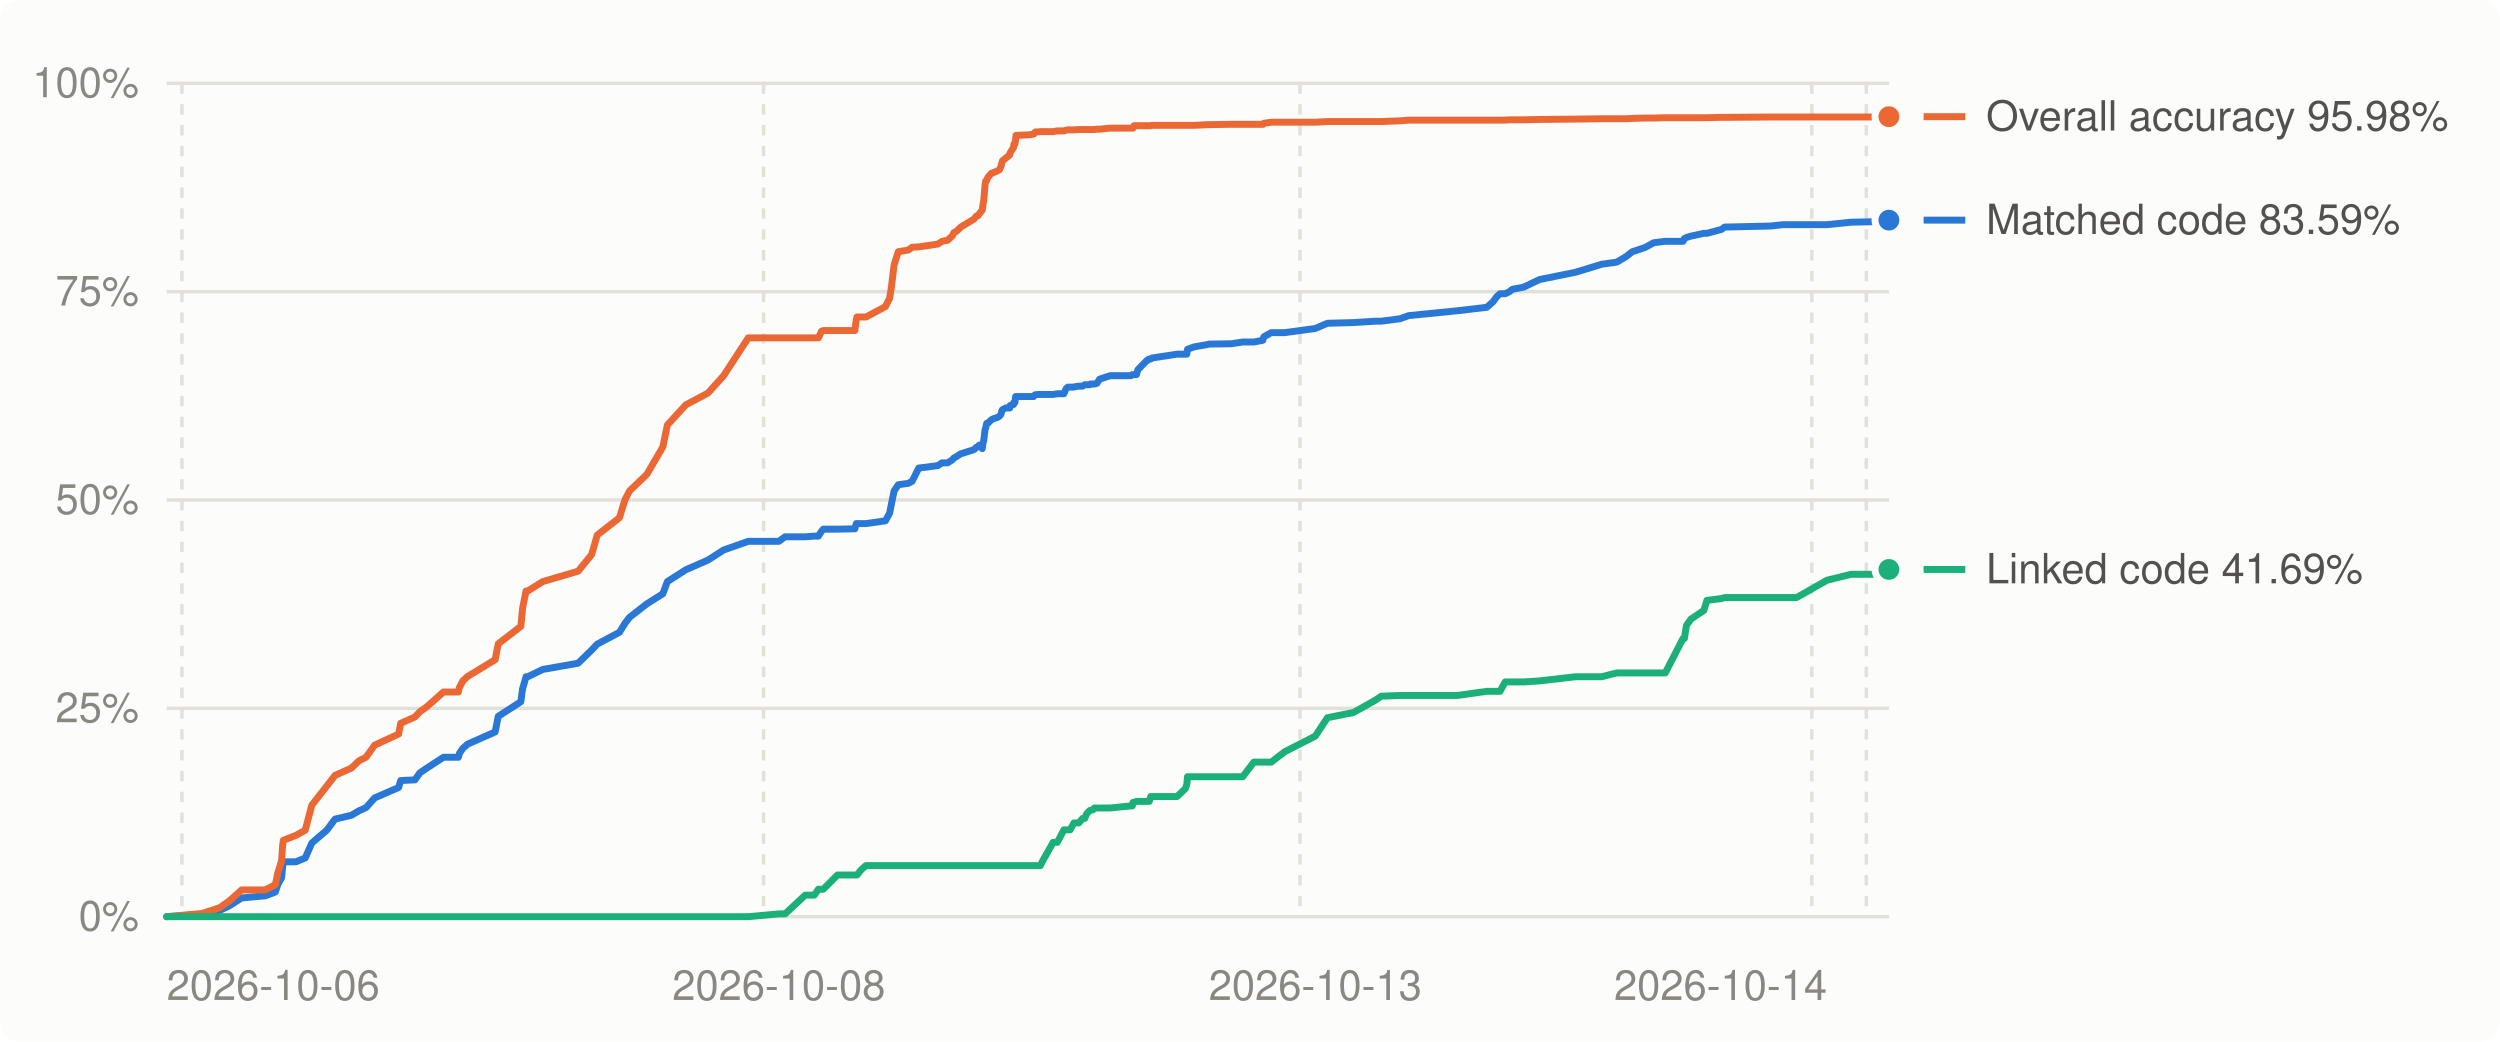
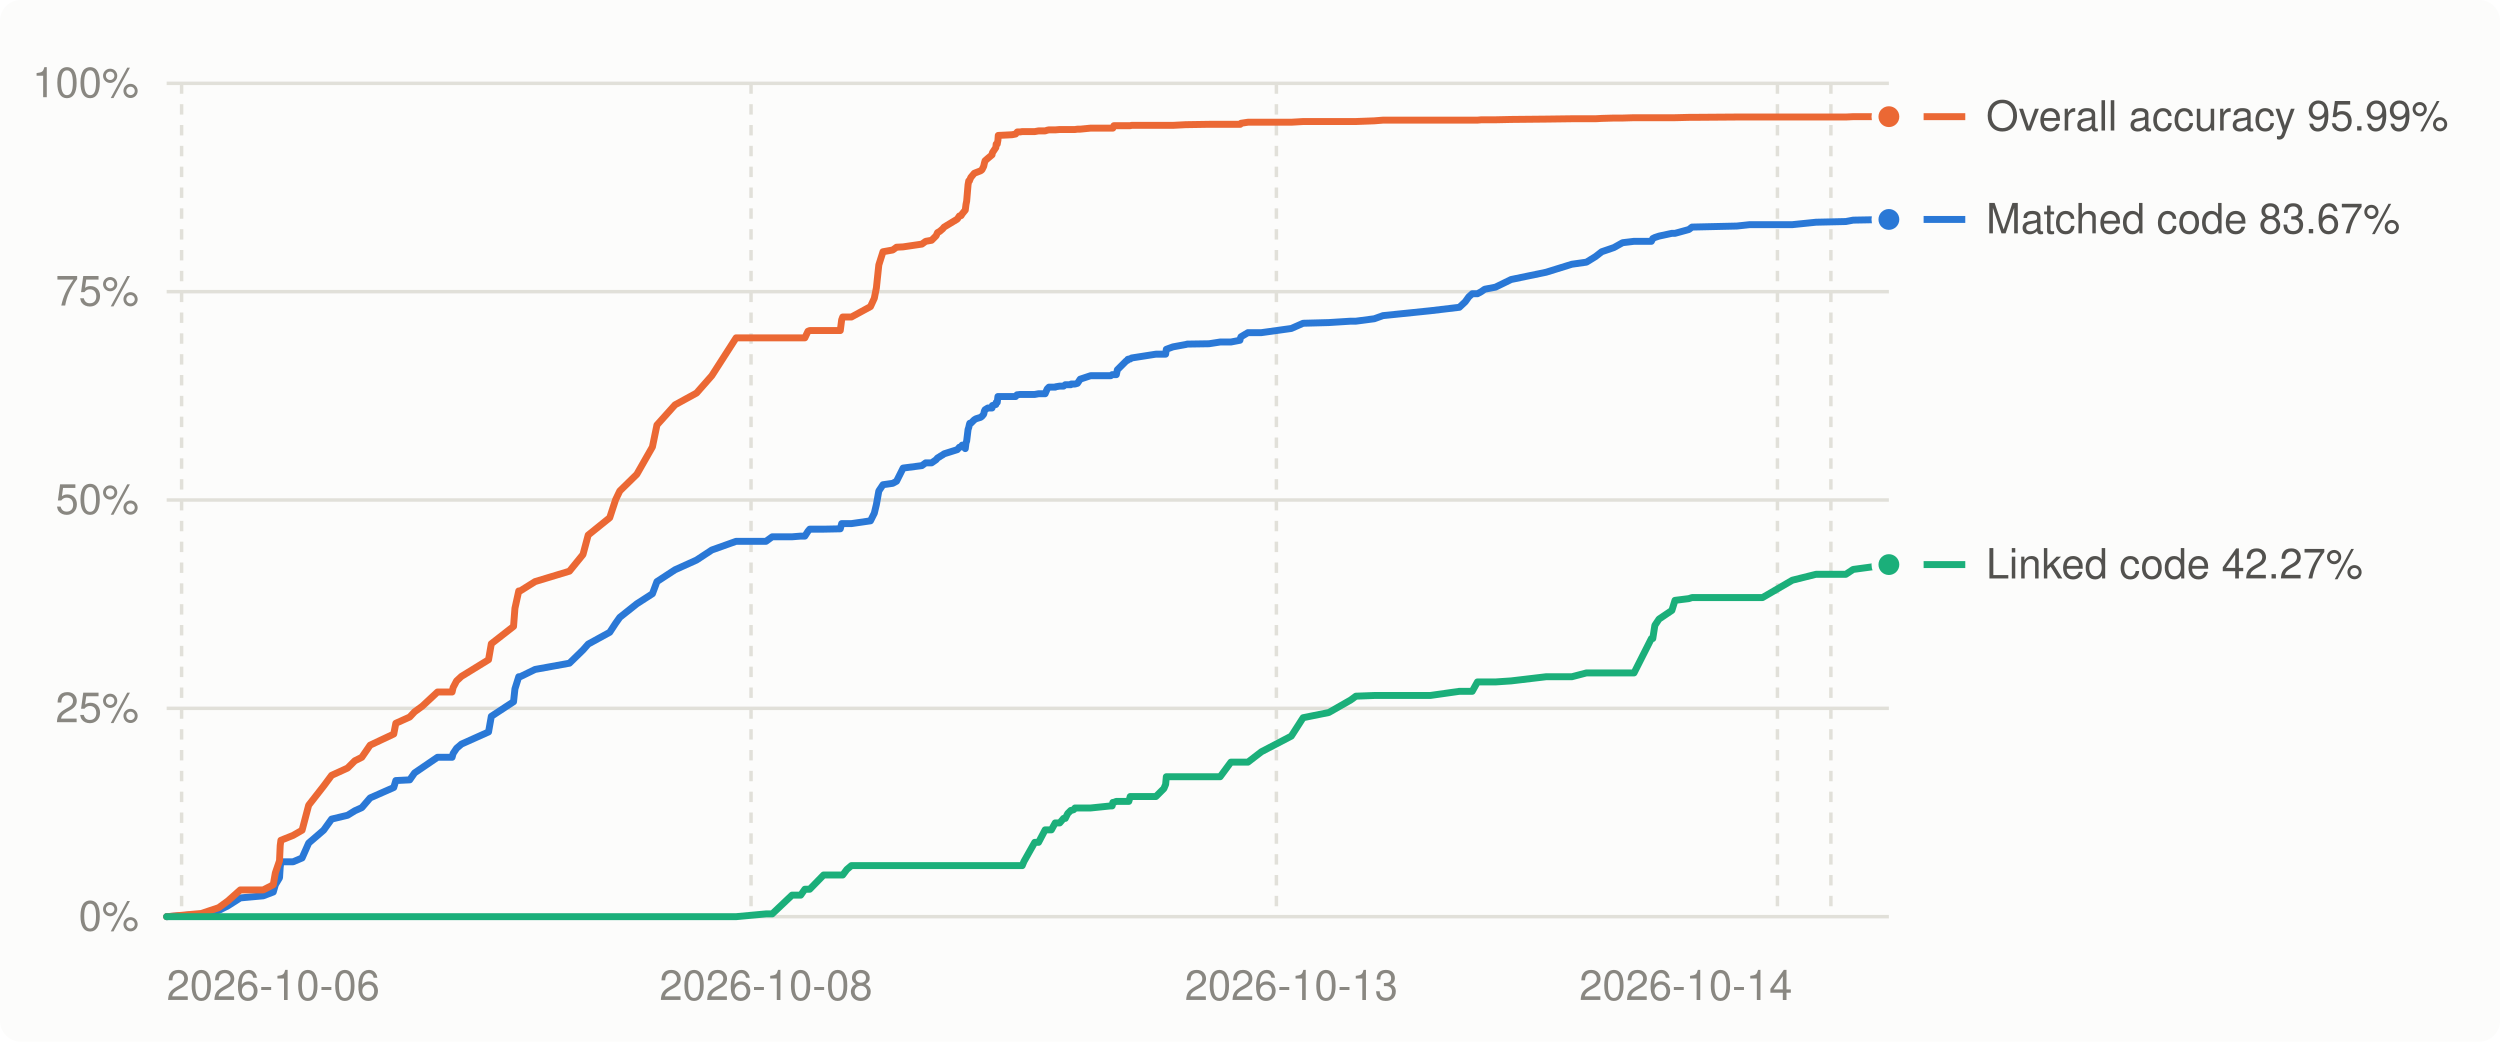
<svg xmlns="http://www.w3.org/2000/svg" viewBox="0 0 720 300" width="720" height="300" role="img" aria-label="Decompilation progress over time">
  <style>
.bg{fill:#fcfcfb}.grid{stroke:#e1e0d9}.muted{fill:#898781}.lbl{fill:#52514e}.ln0{stroke:#2a78d6}.dot0{fill:#2a78d6;stroke:#fcfcfb}.ln1{stroke:#eb6834}.dot1{fill:#eb6834;stroke:#fcfcfb}.ln2{stroke:#1baf7a}.dot2{fill:#1baf7a;stroke:#fcfcfb}
@media (prefers-color-scheme: dark){.bg{fill:#1a1a19}.grid{stroke:#2c2c2a}.muted{fill:#898781}.lbl{fill:#c3c2b7}.ln0{stroke:#3987e5}.dot0{fill:#3987e5;stroke:#1a1a19}.ln1{stroke:#d95926}.dot1{fill:#d95926;stroke:#1a1a19}.ln2{stroke:#199e70}.dot2{fill:#199e70;stroke:#1a1a19}}
text{font:12px -apple-system,BlinkMacSystemFont,'Segoe UI',Helvetica,Arial,sans-serif}
</style>
  <rect class="bg" width="720" height="300" rx="6" />
  <line x1="48" x2="544" y1="264.0" y2="264.0" class="grid" stroke-width="1" />
  <text x="40" y="268.0" class="muted" text-anchor="end">0%</text>
  <line x1="48" x2="544" y1="204.0" y2="204.0" class="grid" stroke-width="1" />
  <text x="40" y="208.0" class="muted" text-anchor="end">25%</text>
  <line x1="48" x2="544" y1="144.0" y2="144.0" class="grid" stroke-width="1" />
  <text x="40" y="148.0" class="muted" text-anchor="end">50%</text>
  <line x1="48" x2="544" y1="84.0" y2="84.0" class="grid" stroke-width="1" />
  <text x="40" y="88.0" class="muted" text-anchor="end">75%</text>
  <line x1="48" x2="544" y1="24.0" y2="24.0" class="grid" stroke-width="1" />
  <text x="40" y="28.0" class="muted" text-anchor="end">100%</text>
-   <line x1="52.4" x2="52.4" y1="24" y2="264" class="grid" stroke-width="1" stroke-dasharray="3 3" />
-   <line x1="219.9" x2="219.9" y1="24" y2="264" class="grid" stroke-width="1" stroke-dasharray="3 3" />
-   <line x1="374.4" x2="374.4" y1="24" y2="264" class="grid" stroke-width="1" stroke-dasharray="3 3" />
-   <line x1="521.8" x2="521.8" y1="24" y2="264" class="grid" stroke-width="1" stroke-dasharray="3 3" />
-   <line x1="537.5" x2="537.5" y1="24" y2="264" class="grid" stroke-width="1" stroke-dasharray="3 3" />
+   <line x1="52.3" x2="52.3" y1="24" y2="264" class="grid" stroke-width="1" stroke-dasharray="3 3" />
+   <line x1="216.3" x2="216.3" y1="24" y2="264" class="grid" stroke-width="1" stroke-dasharray="3 3" />
+   <line x1="367.6" x2="367.6" y1="24" y2="264" class="grid" stroke-width="1" stroke-dasharray="3 3" />
+   <line x1="511.9" x2="511.9" y1="24" y2="264" class="grid" stroke-width="1" stroke-dasharray="3 3" />
+   <line x1="527.3" x2="527.3" y1="24" y2="264" class="grid" stroke-width="1" stroke-dasharray="3 3" />
  <text class="muted" x="48.0" y="288" text-anchor="start">2026-10-06</text>
-   <text class="muted" x="224.3" y="288" text-anchor="middle">2026-10-08</text>
-   <text class="muted" x="378.8" y="288" text-anchor="middle">2026-10-13</text>
-   <text class="muted" x="526.2" y="288" text-anchor="end">2026-10-14</text>
-   <polyline points="48.0,264.0 56.8,263.4 58.1,263.3 63.3,262.2 66.0,260.9 69.6,258.6 76.4,258.0 79.3,256.9 80.0,254.8 81.1,252.8 81.4,249.7 81.6,248.2 85.2,248.2 87.9,247.1 89.8,242.8 94.1,239.1 96.5,235.9 101.2,234.8 103.4,233.5 105.4,232.6 107.9,229.8 114.8,226.8 115.4,224.8 119.5,224.6 120.9,222.6 123.1,221.1 127.7,218.1 132.0,218.1 132.3,217.0 133.3,215.5 134.7,214.3 142.6,210.8 143.5,206.3 150.0,202.1 150.5,198.4 151.5,194.9 152.0,194.9 156.3,192.8 166.5,191.0 170.4,187.2 172.0,185.5 178.4,182.1 180.0,179.5 181.3,177.8 186.3,173.9 190.9,171.0 192.2,167.5 197.5,164.1 203.9,161.3 208.4,158.4 215.5,155.9 224.3,155.9 226.1,154.6 231.9,154.6 234.5,154.4 235.7,154.4 236.6,153.0 237.1,152.4 241.2,152.4 246.2,152.3 246.6,150.8 246.8,150.8 248.1,150.8 249.4,150.8 255.0,150.0 256.2,147.8 256.7,145.3 257.5,141.4 258.7,139.6 261.6,139.2 262.7,138.6 264.6,134.8 270.1,134.1 271.3,133.3 272.9,133.3 274.3,132.4 274.7,131.9 275.5,131.5 275.6,131.4 276.2,131.0 276.7,130.7 280.5,129.5 281.2,128.8 281.7,128.7 282.0,128.2 282.9,129.2 283.1,127.6 283.3,127.0 283.7,123.7 283.9,123.1 284.1,122.2 284.2,121.9 284.5,121.9 285.5,120.9 286.1,120.6 287.3,120.2 287.8,119.9 288.3,119.3 288.5,118.4 288.7,118.0 289.6,117.5 290.8,117.5 290.9,116.8 291.9,116.5 292.0,115.9 292.3,115.9 292.5,114.2 292.6,114.2 294.7,114.2 296.7,114.2 297.7,114.2 298.1,113.7 298.2,113.7 299.0,113.6 299.6,113.6 300.2,113.6 303.3,113.6 304.5,113.4 306.4,113.4 307.0,112.0 307.5,111.5 308.2,111.5 309.3,111.5 309.4,111.4 310.7,111.2 311.8,111.2 312.4,110.8 313.0,110.8 313.9,110.8 314.0,110.6 314.8,110.6 315.0,110.6 315.2,110.6 315.9,110.4 316.7,109.2 319.7,108.2 325.7,108.2 326.1,107.9 326.3,107.9 326.6,107.9 326.8,107.9 327.3,107.9 327.7,106.5 330.2,103.9 330.5,103.8 330.7,103.5 331.0,103.4 331.4,103.4 331.8,103.1 339.0,102.0 341.4,102.0 341.8,102.0 342.0,100.6 343.9,99.9 347.9,99.2 348.1,99.1 354.6,99.0 357.9,98.5 361.1,98.5 363.7,98.0 363.8,97.5 364.0,97.0 366.1,95.8 370.0,95.8 378.8,94.6 382.3,93.1 389.8,92.9 396.2,92.5 397.8,92.5 403.2,91.8 405.7,90.9 419.7,89.5 428.2,88.5 430.0,86.9 431.0,85.5 432.0,84.6 433.5,84.6 434.7,84.0 435.6,83.3 438.8,82.7 443.4,80.5 453.8,78.4 461.3,76.1 465.6,75.5 468.3,73.9 470.1,72.5 473.7,71.3 476.3,69.9 479.6,69.5 484.7,69.5 485.1,68.7 485.7,68.4 487.0,68.0 490.7,67.2 491.6,67.2 495.7,66.1 496.7,65.4 509.8,65.1 513.6,64.7 517.4,64.7 526.2,64.7 533.1,64.0 541.9,63.8 544.0,63.4" fill="none" class="ln0" stroke-width="2" stroke-linejoin="round" stroke-linecap="round" />
-   <polyline points="48.0,264.0 56.8,263.2 58.1,263.1 63.3,261.4 66.0,259.5 69.6,256.3 76.4,256.3 79.3,254.8 80.0,251.4 81.1,247.9 81.4,243.5 81.6,242.0 85.2,240.6 87.9,239.1 89.8,231.9 94.1,226.4 96.5,223.3 101.2,221.2 103.4,219.1 105.4,218.1 107.9,214.6 114.8,211.4 115.4,208.3 119.5,206.5 120.9,205.0 123.1,203.4 127.7,199.3 132.0,199.3 132.3,198.0 133.3,196.1 134.7,194.8 142.6,190.0 143.5,185.4 150.0,180.4 150.5,175.2 151.5,170.2 152.0,170.2 156.3,167.5 166.5,164.5 170.4,159.7 172.0,154.1 178.4,149.1 180.0,143.9 181.3,141.4 186.3,136.6 190.9,128.7 192.2,122.4 197.5,116.6 203.9,113.2 208.4,108.2 215.5,97.3 224.3,97.3 226.1,97.3 231.9,97.3 234.5,97.3 235.7,97.3 236.6,95.4 237.1,95.2 241.2,95.2 246.2,95.2 246.6,92.1 246.8,91.3 248.1,91.3 249.4,91.3 255.0,88.3 256.2,85.9 256.7,82.9 257.5,76.3 258.7,72.5 261.6,72.0 262.7,71.2 264.6,71.1 270.1,70.3 271.3,69.5 272.9,69.2 274.3,67.9 274.7,67.0 275.5,66.6 275.6,66.5 276.2,65.9 276.7,65.4 280.5,63.1 281.2,62.2 281.7,62.1 282.0,61.6 282.9,60.5 283.1,58.9 283.3,57.9 283.7,53.2 283.9,52.1 284.1,52.1 284.2,51.8 284.5,51.1 285.5,49.9 286.1,49.7 287.3,49.2 287.8,48.9 288.3,47.9 288.5,47.0 288.7,46.3 289.6,45.6 290.8,44.6 290.9,44.0 291.9,42.5 292.0,41.5 292.3,41.5 292.5,40.4 292.6,39.0 294.7,38.9 296.7,38.8 297.7,38.6 298.1,38.1 298.2,38.0 299.0,38.0 299.6,37.9 300.2,37.9 303.3,37.9 304.5,37.7 306.4,37.7 307.0,37.5 307.5,37.4 308.2,37.4 309.3,37.4 309.4,37.4 310.7,37.3 311.8,37.3 312.4,37.3 313.0,37.3 313.9,37.3 314.0,37.3 314.8,37.3 315.0,37.3 315.2,37.3 315.9,37.2 316.7,37.2 319.7,36.9 325.7,36.9 326.1,36.9 326.3,36.9 326.6,36.2 326.8,36.2 327.3,36.2 327.7,36.2 330.2,36.2 330.5,36.2 330.7,36.2 331.0,36.2 331.4,36.2 331.8,36.1 339.0,36.1 341.4,36.1 341.8,36.1 342.0,36.1 343.9,36.1 347.9,35.9 348.1,35.9 354.6,35.8 357.9,35.8 361.1,35.8 363.7,35.8 363.8,35.8 364.0,35.5 366.1,35.2 370.0,35.2 378.8,35.2 382.3,35.0 389.8,35.0 396.2,35.0 397.8,35.0 403.2,34.8 405.7,34.6 419.7,34.6 428.2,34.6 430.0,34.6 431.0,34.6 432.0,34.6 433.5,34.6 434.7,34.5 435.6,34.5 438.8,34.5 443.4,34.4 453.8,34.3 461.3,34.2 465.6,34.2 468.3,34.2 470.1,34.1 473.7,34.0 476.3,34.0 479.6,33.9 484.7,33.9 485.1,33.9 485.7,33.9 487.0,33.9 490.7,33.9 491.6,33.9 495.7,33.8 496.7,33.8 509.8,33.7 513.6,33.7 517.4,33.7 526.2,33.7 533.1,33.7 541.9,33.7 544.0,33.6" fill="none" class="ln1" stroke-width="2" stroke-linejoin="round" stroke-linecap="round" />
-   <polyline points="48.0,264.0 56.8,264.0 58.1,264.0 63.3,264.0 66.0,264.0 69.6,264.0 76.4,264.0 79.3,264.0 80.0,264.0 81.1,264.0 81.4,264.0 81.6,264.0 85.2,264.0 87.9,264.0 89.8,264.0 94.1,264.0 96.5,264.0 101.2,264.0 103.4,264.0 105.4,264.0 107.9,264.0 114.8,264.0 115.4,264.0 119.5,264.0 120.9,264.0 123.1,264.0 127.7,264.0 132.0,264.0 132.3,264.0 133.3,264.0 134.7,264.0 142.6,264.0 143.5,264.0 150.0,264.0 150.5,264.0 151.5,264.0 152.0,264.0 156.3,264.0 166.5,264.0 170.4,264.0 172.0,264.0 178.4,264.0 180.0,264.0 181.3,264.0 186.3,264.0 190.9,264.0 192.2,264.0 197.5,264.0 203.9,264.0 208.4,264.0 215.5,264.0 224.3,263.2 226.1,263.2 231.9,257.8 234.5,257.8 235.7,256.1 236.6,256.1 237.1,256.1 241.2,252.0 246.2,252.0 246.6,252.0 246.8,252.0 248.1,250.4 249.4,249.3 255.0,249.3 256.2,249.3 256.7,249.3 257.5,249.3 258.7,249.3 261.6,249.3 262.7,249.3 264.6,249.3 270.1,249.3 271.3,249.3 272.9,249.3 274.3,249.3 274.7,249.3 275.5,249.3 275.6,249.3 276.2,249.3 276.7,249.3 280.5,249.3 281.2,249.3 281.7,249.3 282.0,249.3 282.9,249.3 283.1,249.3 283.3,249.3 283.7,249.3 283.9,249.3 284.1,249.3 284.2,249.3 284.5,249.3 285.5,249.3 286.1,249.3 287.3,249.3 287.8,249.3 288.3,249.3 288.5,249.3 288.7,249.3 289.6,249.3 290.8,249.3 290.9,249.3 291.9,249.3 292.0,249.3 292.3,249.3 292.5,249.3 292.6,249.3 294.7,249.3 296.7,249.3 297.7,249.3 298.1,249.3 298.2,249.3 299.0,249.3 299.6,249.3 300.2,248.1 303.3,242.6 304.5,242.6 306.4,239.0 307.0,239.0 307.5,239.0 308.2,239.0 309.3,237.0 309.4,237.0 310.7,237.0 311.8,235.7 312.4,235.7 313.0,234.3 313.9,233.4 314.0,233.4 314.8,233.2 315.0,232.9 315.2,232.7 315.9,232.7 316.7,232.7 319.7,232.7 325.7,232.1 326.1,232.1 326.3,231.1 326.6,231.1 326.8,231.0 327.3,230.8 327.7,230.8 330.2,230.8 330.5,230.8 330.7,230.8 331.0,230.8 331.4,229.4 331.8,229.4 339.0,229.4 341.4,227.1 341.8,225.9 342.0,223.7 343.9,223.7 347.9,223.7 348.1,223.7 354.6,223.7 357.9,223.7 361.1,219.5 363.7,219.5 363.8,219.5 364.0,219.5 366.1,219.5 370.0,216.5 378.8,212.0 382.3,206.7 389.8,205.2 396.2,201.6 397.8,200.5 403.2,200.3 405.7,200.3 419.7,200.3 428.2,199.1 430.0,199.1 431.0,199.1 432.0,199.1 433.5,196.4 434.7,196.4 435.6,196.4 438.8,196.4 443.4,196.1 453.8,194.9 461.3,194.9 465.6,193.8 468.3,193.8 470.1,193.8 473.7,193.8 476.3,193.8 479.6,193.8 484.7,183.9 485.1,183.9 485.7,180.1 487.0,178.3 490.7,175.8 491.6,172.9 495.7,172.4 496.7,172.1 509.8,172.1 513.6,172.1 517.4,172.1 526.2,167.1 533.1,165.4 541.9,165.4 544.0,164.0" fill="none" class="ln2" stroke-width="2" stroke-linejoin="round" stroke-linecap="round" />
-   <circle cx="544.0" cy="63.4" r="4" class="dot0" stroke-width="2" />
+   <text class="muted" x="220.6" y="288" text-anchor="middle">2026-10-08</text>
+   <text class="muted" x="371.9" y="288" text-anchor="middle">2026-10-13</text>
+   <text class="muted" x="516.2" y="288" text-anchor="end">2026-10-14</text>
+   <polyline points="48.0,264.0 56.6,263.4 57.9,263.3 63.0,262.2 65.6,260.9 69.2,258.6 75.8,258.0 78.7,256.9 79.3,254.8 80.5,252.8 80.7,249.7 80.9,248.2 84.4,248.2 87.0,247.1 88.9,242.8 93.2,239.1 95.5,235.9 100.1,234.8 102.2,233.5 104.2,232.6 106.6,229.8 113.4,226.8 114.0,224.8 118.0,224.6 119.4,222.6 121.6,221.1 126.0,218.1 130.2,218.1 130.5,217.0 131.5,215.5 132.9,214.3 140.7,210.8 141.5,206.3 147.9,202.1 148.3,198.4 149.4,194.9 149.8,194.9 154.1,192.8 164.0,191.0 167.9,187.2 169.4,185.5 175.6,182.1 177.3,179.5 178.5,177.8 183.4,173.9 187.9,171.0 189.2,167.5 194.4,164.1 200.6,161.3 205.0,158.4 212.0,155.9 220.6,155.9 222.4,154.6 228.1,154.6 230.6,154.4 231.8,154.4 232.7,153.0 233.2,152.4 237.2,152.4 242.0,152.3 242.4,150.8 242.7,150.8 243.9,150.8 245.2,150.8 250.7,150.0 251.8,147.8 252.4,145.3 253.1,141.4 254.3,139.6 257.1,139.2 258.2,138.6 260.1,134.8 265.5,134.1 266.6,133.3 268.3,133.3 269.6,132.4 270.0,131.9 270.7,131.5 270.8,131.4 271.5,131.0 271.9,130.7 275.7,129.5 276.3,128.8 276.8,128.7 277.1,128.2 278.0,129.2 278.2,127.6 278.4,127.0 278.8,123.7 279.0,123.1 279.2,122.2 279.3,121.9 279.6,121.9 280.6,120.9 281.1,120.6 282.4,120.2 282.8,119.9 283.3,119.3 283.5,118.4 283.7,118.0 284.5,117.5 285.7,117.5 285.8,116.8 286.8,116.5 286.9,115.9 287.2,115.9 287.4,114.2 287.5,114.2 289.6,114.2 291.5,114.2 292.5,114.2 292.9,113.7 293.0,113.7 293.8,113.6 294.4,113.6 294.9,113.6 298.0,113.6 299.1,113.4 301.0,113.4 301.6,112.0 302.1,111.5 302.8,111.5 303.9,111.5 304.0,111.4 305.2,111.2 306.3,111.2 306.8,110.8 307.5,110.8 308.4,110.8 308.5,110.6 309.2,110.6 309.5,110.6 309.6,110.6 310.3,110.4 311.1,109.2 314.1,108.2 319.9,108.2 320.3,107.9 320.5,107.9 320.8,107.9 321.0,107.9 321.5,107.9 321.8,106.5 324.4,103.9 324.7,103.8 324.8,103.5 325.1,103.4 325.5,103.4 325.9,103.1 332.9,102.0 335.2,102.0 335.7,102.0 335.9,100.6 337.8,99.9 341.6,99.2 341.9,99.1 348.2,99.0 351.4,98.5 354.5,98.5 357.1,98.0 357.2,97.5 357.4,97.0 359.4,95.8 363.3,95.8 371.9,94.6 375.3,93.1 382.7,92.9 389.0,92.5 390.5,92.5 395.8,91.8 398.3,90.9 411.9,89.5 420.3,88.5 422.0,86.9 423.0,85.5 424.0,84.6 425.5,84.6 426.6,84.0 427.6,83.3 430.7,82.7 435.2,80.5 445.3,78.4 452.7,76.1 456.9,75.5 459.5,73.9 461.3,72.5 464.8,71.3 467.3,69.9 470.6,69.5 475.6,69.5 476.0,68.7 476.6,68.4 477.8,68.0 481.5,67.2 482.4,67.2 486.4,66.1 487.3,65.4 500.2,65.1 503.9,64.7 507.6,64.7 516.2,64.7 523.0,64.0 531.6,63.8 533.7,63.4 544.0,63.2" fill="none" class="ln0" stroke-width="2" stroke-linejoin="round" stroke-linecap="round" />
+   <polyline points="48.0,264.0 56.6,263.2 57.9,263.1 63.0,261.4 65.6,259.5 69.2,256.3 75.8,256.3 78.7,254.8 79.3,251.4 80.5,247.9 80.7,243.5 80.9,242.0 84.4,240.6 87.0,239.1 88.9,231.9 93.2,226.4 95.5,223.3 100.1,221.2 102.2,219.1 104.2,218.1 106.6,214.6 113.4,211.4 114.0,208.3 118.0,206.5 119.4,205.0 121.6,203.4 126.0,199.3 130.2,199.3 130.5,198.0 131.5,196.1 132.9,194.8 140.7,190.0 141.5,185.4 147.9,180.4 148.3,175.2 149.4,170.2 149.8,170.2 154.1,167.5 164.0,164.5 167.9,159.7 169.4,154.1 175.6,149.1 177.3,143.9 178.5,141.4 183.4,136.6 187.9,128.7 189.2,122.4 194.4,116.6 200.6,113.2 205.0,108.2 212.0,97.3 220.6,97.3 222.4,97.3 228.1,97.3 230.6,97.3 231.8,97.3 232.7,95.4 233.2,95.2 237.2,95.2 242.0,95.2 242.4,92.1 242.7,91.3 243.9,91.3 245.2,91.3 250.7,88.3 251.8,85.9 252.4,82.9 253.1,76.3 254.3,72.5 257.1,72.0 258.2,71.2 260.1,71.1 265.5,70.3 266.6,69.5 268.3,69.2 269.6,67.9 270.0,67.0 270.7,66.6 270.8,66.5 271.5,65.9 271.9,65.4 275.7,63.1 276.3,62.2 276.8,62.1 277.1,61.6 278.0,60.5 278.2,58.9 278.4,57.9 278.8,53.2 279.0,52.1 279.2,52.1 279.3,51.8 279.6,51.1 280.6,49.9 281.1,49.7 282.4,49.2 282.8,48.9 283.3,47.9 283.5,47.0 283.7,46.3 284.5,45.6 285.7,44.6 285.8,44.0 286.8,42.5 286.9,41.5 287.2,41.5 287.4,40.4 287.5,39.0 289.6,38.9 291.5,38.8 292.5,38.6 292.9,38.1 293.0,38.0 293.8,38.0 294.4,37.9 294.9,37.9 298.0,37.9 299.1,37.7 301.0,37.7 301.6,37.5 302.1,37.4 302.8,37.4 303.9,37.4 304.0,37.4 305.2,37.3 306.3,37.3 306.8,37.3 307.5,37.3 308.4,37.3 308.5,37.3 309.2,37.3 309.5,37.3 309.6,37.3 310.3,37.2 311.1,37.2 314.1,36.9 319.9,36.9 320.3,36.9 320.5,36.9 320.8,36.2 321.0,36.2 321.5,36.2 321.8,36.2 324.4,36.2 324.7,36.2 324.8,36.2 325.1,36.2 325.5,36.2 325.9,36.1 332.9,36.1 335.2,36.1 335.7,36.1 335.9,36.1 337.8,36.1 341.6,35.9 341.9,35.9 348.2,35.8 351.4,35.8 354.5,35.8 357.1,35.8 357.2,35.8 357.4,35.5 359.4,35.2 363.3,35.2 371.9,35.2 375.3,35.0 382.7,35.0 389.0,35.0 390.5,35.0 395.8,34.8 398.3,34.6 411.9,34.6 420.3,34.6 422.0,34.6 423.0,34.6 424.0,34.6 425.5,34.6 426.6,34.5 427.6,34.5 430.7,34.5 435.2,34.4 445.3,34.3 452.7,34.2 456.9,34.2 459.5,34.2 461.3,34.1 464.8,34.0 467.3,34.0 470.6,33.9 475.6,33.9 476.0,33.9 476.6,33.9 477.8,33.9 481.5,33.9 482.4,33.9 486.4,33.8 487.3,33.8 500.2,33.7 503.9,33.7 507.6,33.7 516.2,33.7 523.0,33.7 531.6,33.7 533.7,33.6 544.0,33.6" fill="none" class="ln1" stroke-width="2" stroke-linejoin="round" stroke-linecap="round" />
+   <polyline points="48.0,264.0 56.6,264.0 57.9,264.0 63.0,264.0 65.6,264.0 69.2,264.0 75.8,264.0 78.7,264.0 79.3,264.0 80.5,264.0 80.7,264.0 80.9,264.0 84.4,264.0 87.0,264.0 88.9,264.0 93.2,264.0 95.5,264.0 100.1,264.0 102.2,264.0 104.2,264.0 106.6,264.0 113.4,264.0 114.0,264.0 118.0,264.0 119.4,264.0 121.6,264.0 126.0,264.0 130.2,264.0 130.5,264.0 131.5,264.0 132.9,264.0 140.7,264.0 141.5,264.0 147.9,264.0 148.3,264.0 149.4,264.0 149.8,264.0 154.1,264.0 164.0,264.0 167.9,264.0 169.4,264.0 175.6,264.0 177.3,264.0 178.5,264.0 183.4,264.0 187.9,264.0 189.2,264.0 194.4,264.0 200.6,264.0 205.0,264.0 212.0,264.0 220.6,263.2 222.4,263.2 228.1,257.8 230.6,257.8 231.8,256.1 232.7,256.1 233.2,256.1 237.2,252.0 242.0,252.0 242.4,252.0 242.7,252.0 243.9,250.4 245.2,249.3 250.7,249.3 251.8,249.3 252.4,249.3 253.1,249.3 254.3,249.3 257.1,249.3 258.2,249.3 260.1,249.3 265.5,249.3 266.6,249.3 268.3,249.3 269.6,249.3 270.0,249.3 270.7,249.3 270.8,249.3 271.5,249.3 271.9,249.3 275.7,249.3 276.3,249.3 276.8,249.3 277.1,249.3 278.0,249.3 278.2,249.3 278.4,249.3 278.8,249.3 279.0,249.3 279.2,249.3 279.3,249.3 279.6,249.3 280.6,249.3 281.1,249.3 282.4,249.3 282.8,249.3 283.3,249.3 283.5,249.3 283.7,249.3 284.5,249.3 285.7,249.3 285.8,249.3 286.8,249.3 286.9,249.3 287.2,249.3 287.4,249.3 287.5,249.3 289.6,249.3 291.5,249.3 292.5,249.3 292.9,249.3 293.0,249.3 293.8,249.3 294.4,249.3 294.9,248.1 298.0,242.6 299.1,242.6 301.0,239.0 301.6,239.0 302.1,239.0 302.8,239.0 303.9,237.0 304.0,237.0 305.2,237.0 306.3,235.7 306.8,235.7 307.5,234.3 308.4,233.4 308.5,233.4 309.2,233.2 309.5,232.9 309.6,232.7 310.3,232.7 311.1,232.7 314.1,232.7 319.9,232.1 320.3,232.1 320.5,231.1 320.8,231.1 321.0,231.0 321.5,230.8 321.8,230.8 324.4,230.8 324.7,230.8 324.8,230.8 325.1,230.8 325.5,229.4 325.9,229.4 332.9,229.4 335.2,227.1 335.7,225.9 335.9,223.7 337.8,223.7 341.6,223.7 341.9,223.7 348.2,223.7 351.4,223.7 354.5,219.5 357.1,219.5 357.2,219.5 357.4,219.5 359.4,219.5 363.3,216.5 371.9,212.0 375.3,206.7 382.7,205.2 389.0,201.6 390.5,200.5 395.8,200.3 398.3,200.3 411.9,200.3 420.3,199.1 422.0,199.1 423.0,199.1 424.0,199.1 425.5,196.4 426.6,196.4 427.6,196.4 430.7,196.4 435.2,196.1 445.3,194.9 452.7,194.9 456.9,193.8 459.5,193.8 461.3,193.8 464.8,193.8 467.3,193.8 470.6,193.8 475.6,183.9 476.0,183.9 476.6,180.1 477.8,178.3 481.5,175.8 482.4,172.9 486.4,172.4 487.3,172.1 500.2,172.1 503.9,172.1 507.6,172.1 516.2,167.1 523.0,165.4 531.6,165.4 533.7,164.0 544.0,162.6" fill="none" class="ln2" stroke-width="2" stroke-linejoin="round" stroke-linecap="round" />
+   <circle cx="544.0" cy="63.2" r="4" class="dot0" stroke-width="2" />
  <circle cx="544.0" cy="33.6" r="4" class="dot1" stroke-width="2" />
-   <circle cx="544.0" cy="164.0" r="4" class="dot2" stroke-width="2" />
-   <line x1="554" x2="566" y1="164.0" y2="164.0" class="ln2" stroke-width="2" />
-   <text class="lbl" x="572" y="168.0">Linked code 41.69%</text>
-   <line x1="554" x2="566" y1="63.4" y2="63.4" class="ln0" stroke-width="2" />
-   <text class="lbl" x="572" y="67.4">Matched code 83.59%</text>
+   <circle cx="544.0" cy="162.6" r="4" class="dot2" stroke-width="2" />
+   <line x1="554" x2="566" y1="162.6" y2="162.6" class="ln2" stroke-width="2" />
+   <text class="lbl" x="572" y="166.6">Linked code 42.27%</text>
+   <line x1="554" x2="566" y1="63.2" y2="63.2" class="ln0" stroke-width="2" />
+   <text class="lbl" x="572" y="67.2">Matched code 83.67%</text>
  <line x1="554" x2="566" y1="33.6" y2="33.6" class="ln1" stroke-width="2" />
-   <text class="lbl" x="572" y="37.6">Overall accuracy 95.98%</text>
+   <text class="lbl" x="572" y="37.6">Overall accuracy 95.99%</text>
</svg>
